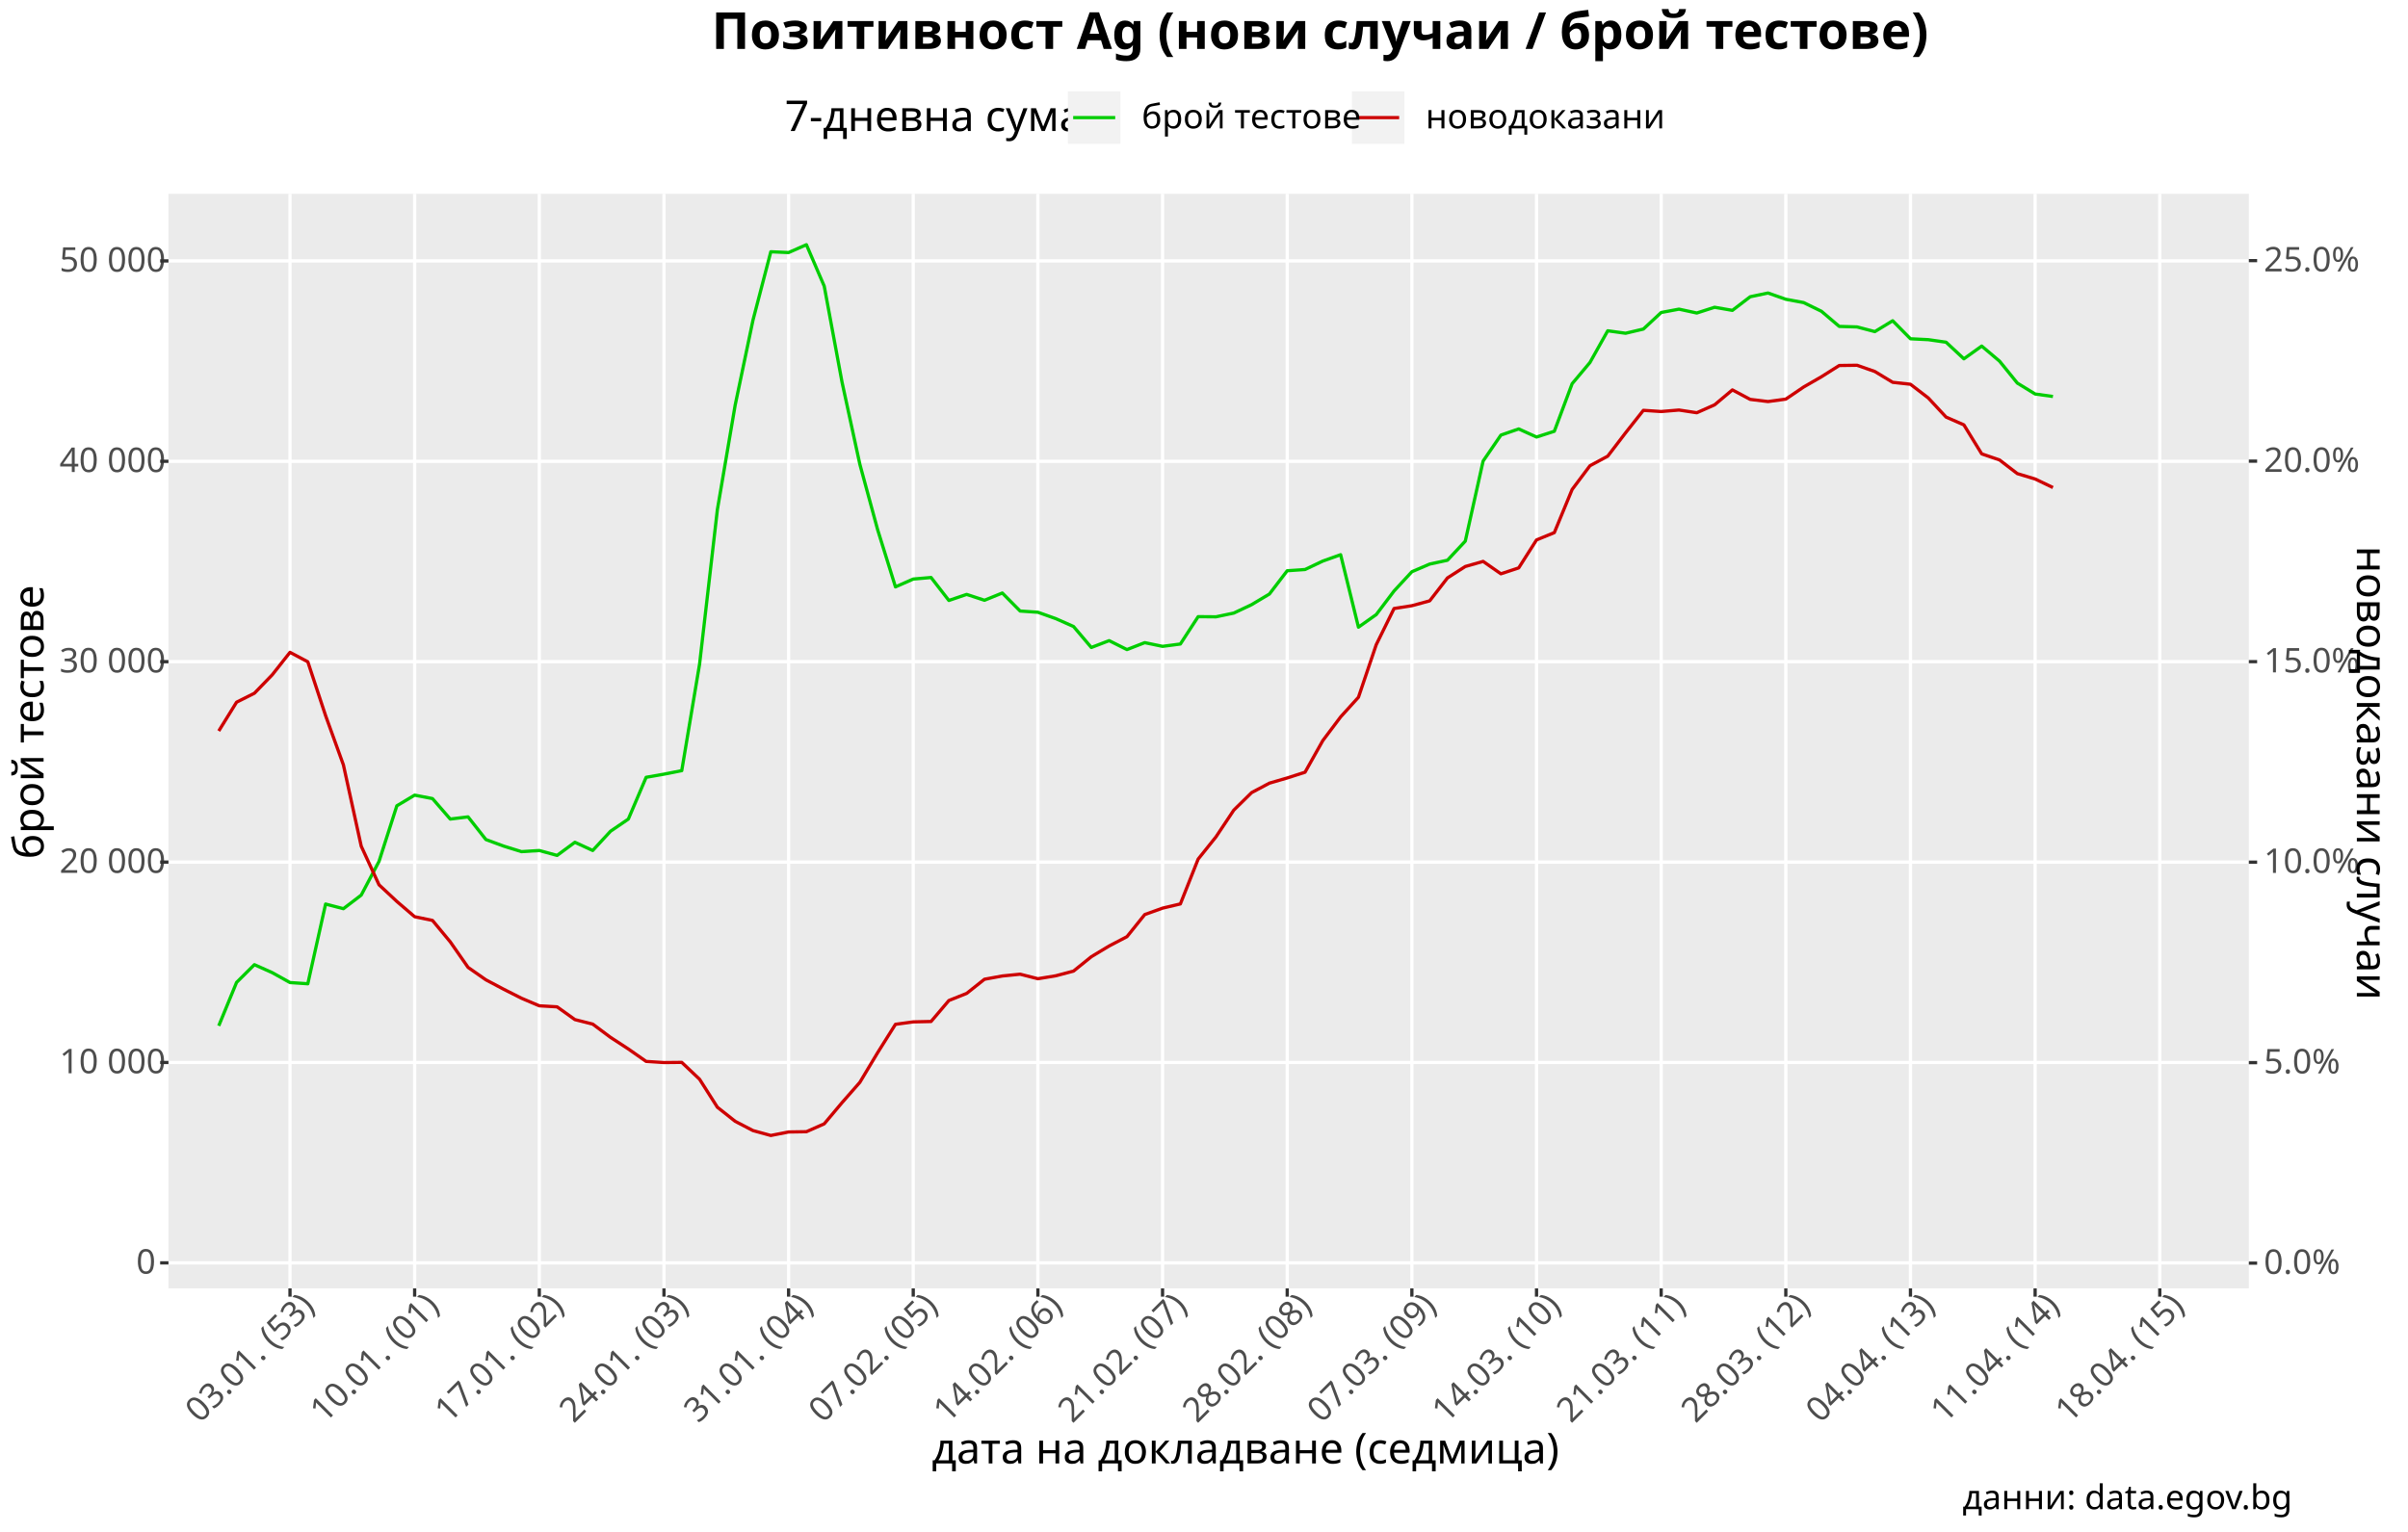
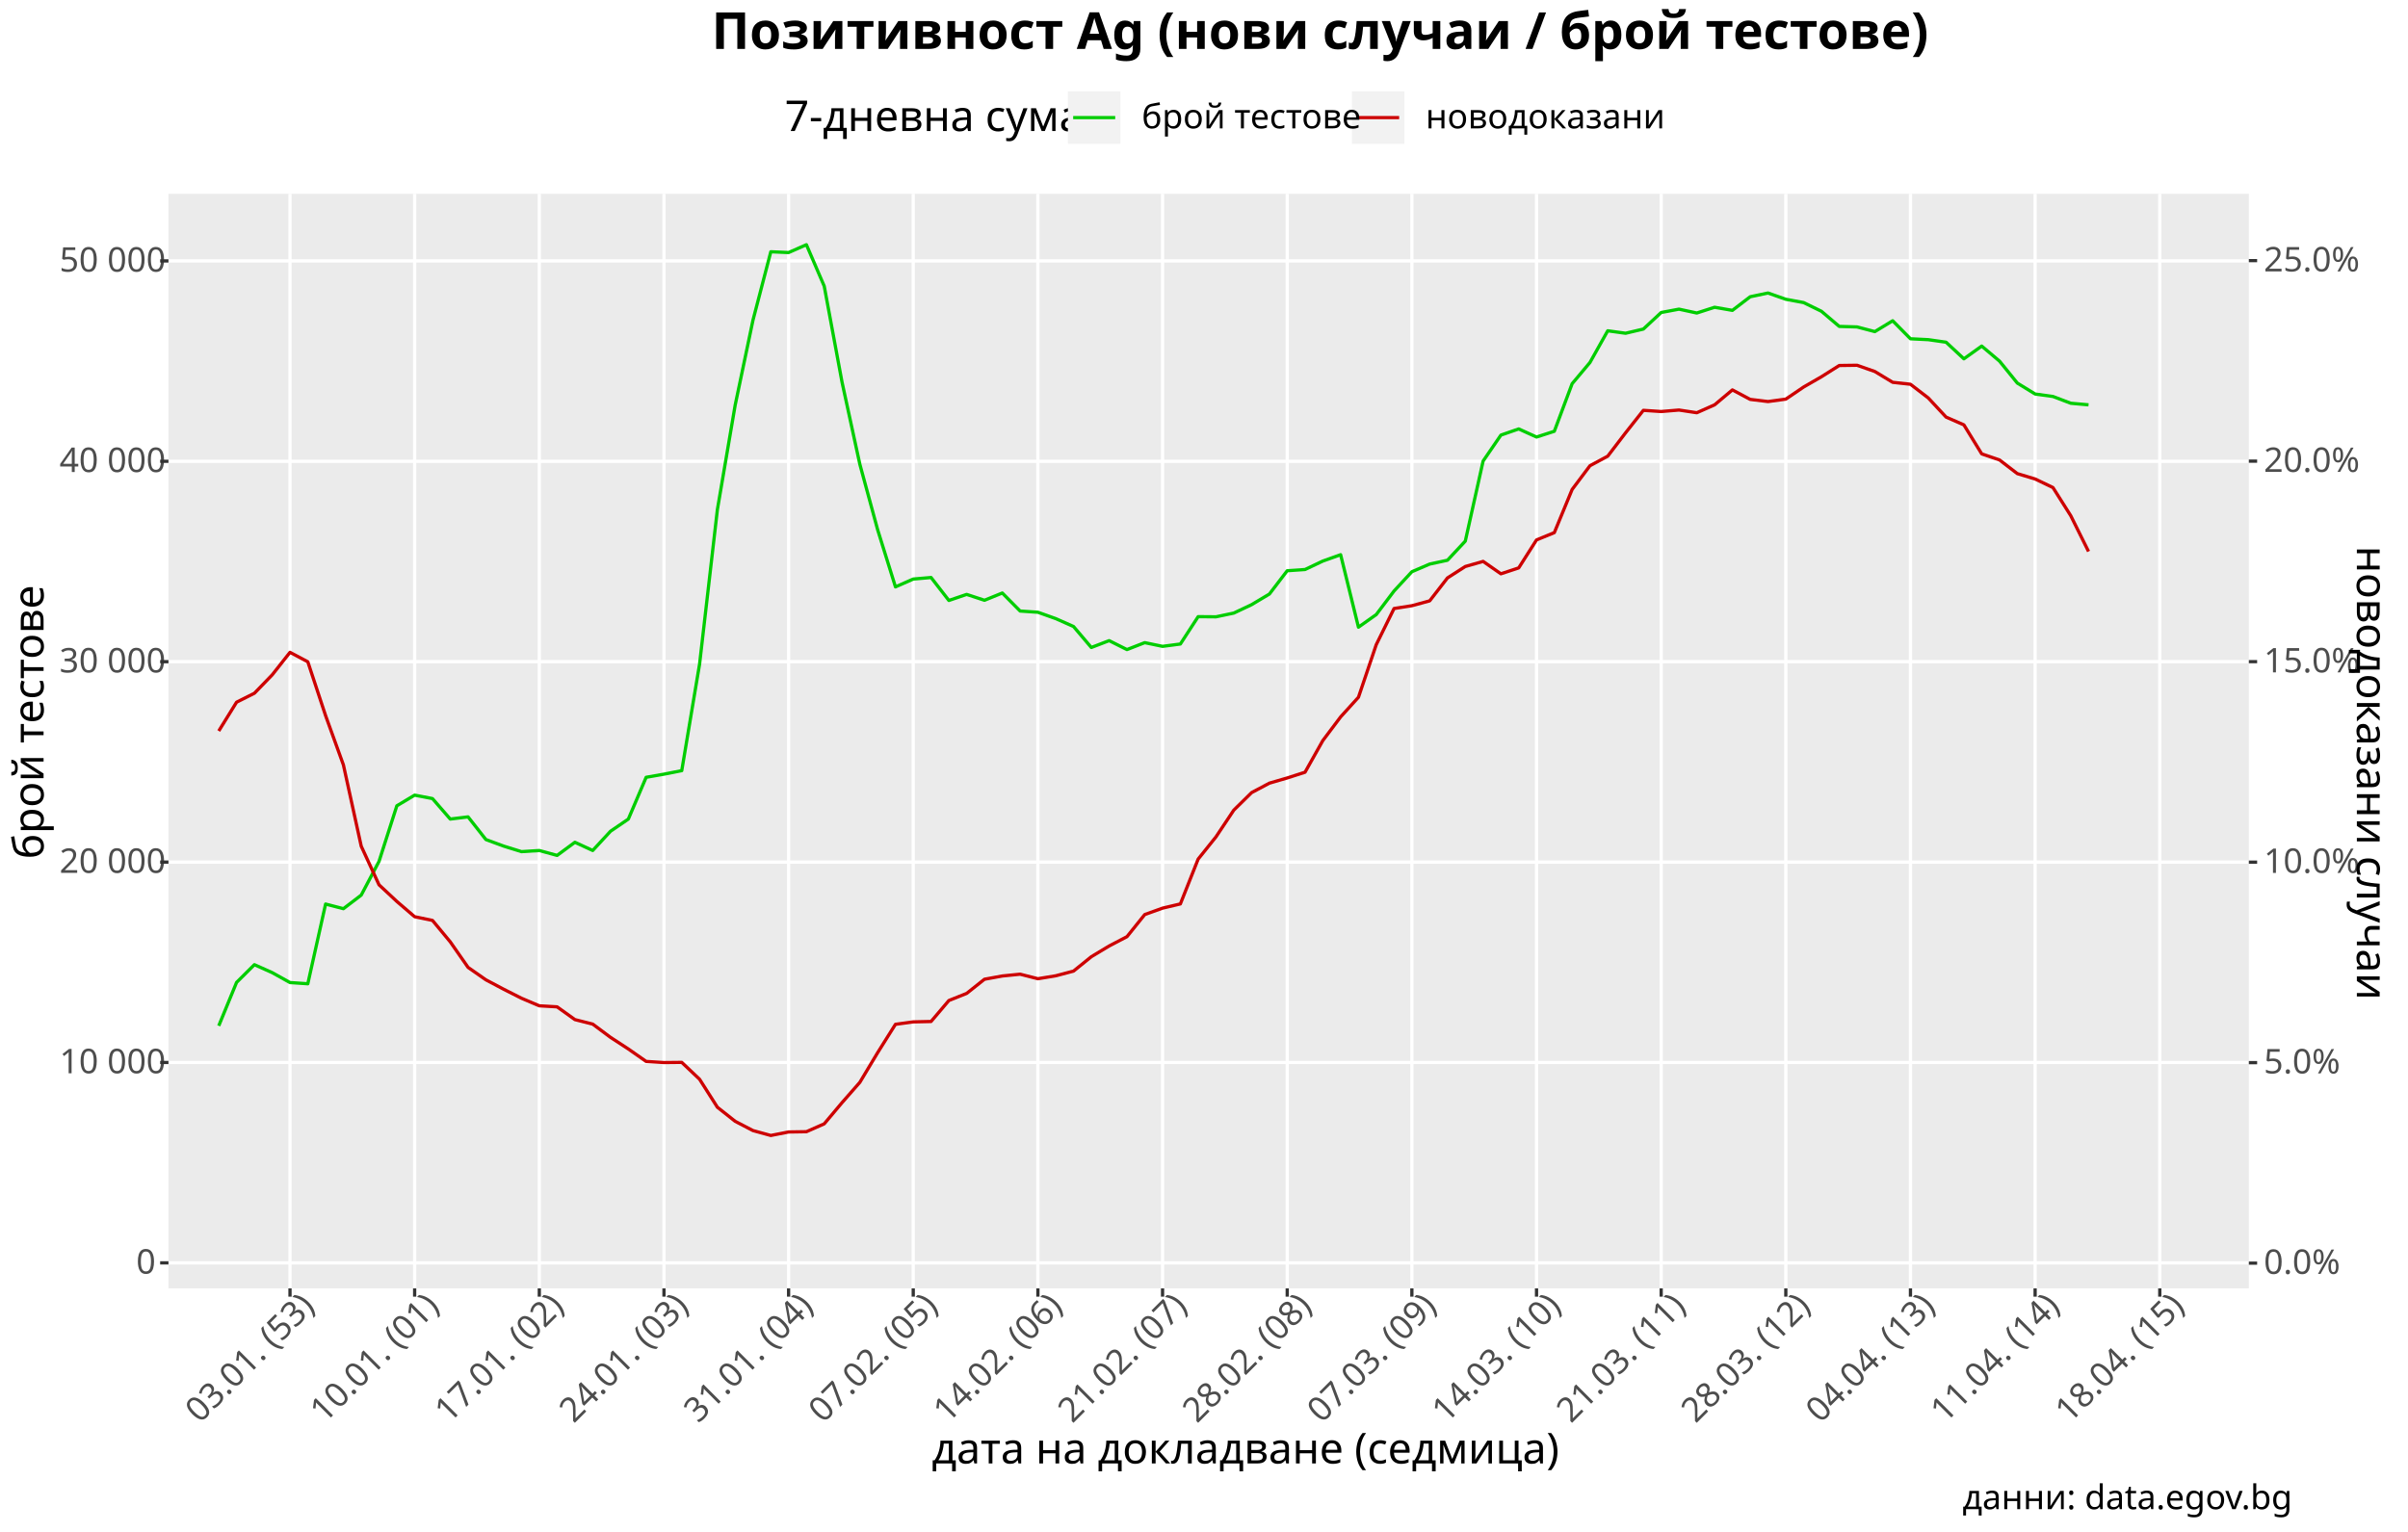
<svg xmlns="http://www.w3.org/2000/svg" viewBox="0 0 792.00 504.00">
  <defs>
    <style type="text/css">
    line, polyline, polygon, path, rect, circle {
      fill: none;
      stroke: #000000;
      stroke-linecap: round;
      stroke-linejoin: round;
      stroke-miterlimit: 10.00;
    }
  </style>
  </defs>
  <rect width="100%" height="100%" style="stroke: none; fill: #FFFFFF;" />
  <rect x="0.00" y="0.00" width="792.00" height="504.00" style="stroke-width: 1.07; stroke: #FFFFFF; fill: #FFFFFF;" />
  <defs>
    <clipPath id="cpNTUuNDF8NzM5LjY1fDQyMy44N3w2My43Nw==">
      <rect x="55.41" y="63.77" width="684.24" height="360.10" />
    </clipPath>
  </defs>
  <rect x="55.41" y="63.77" width="684.24" height="360.10" style="stroke-width: 1.07; stroke: none; fill: #EBEBEB;" clip-path="url(#cpNTUuNDF8NzM5LjY1fDQyMy44N3w2My43Nw==)" />
  <polyline points="55.41,415.49 739.65,415.49 " style="stroke-width: 1.07; stroke: #FFFFFF; stroke-linecap: butt;" clip-path="url(#cpNTUuNDF8NzM5LjY1fDQyMy44N3w2My43Nw==)" />
  <polyline points="55.41,349.56 739.65,349.56 " style="stroke-width: 1.07; stroke: #FFFFFF; stroke-linecap: butt;" clip-path="url(#cpNTUuNDF8NzM5LjY1fDQyMy44N3w2My43Nw==)" />
  <polyline points="55.41,283.63 739.65,283.63 " style="stroke-width: 1.07; stroke: #FFFFFF; stroke-linecap: butt;" clip-path="url(#cpNTUuNDF8NzM5LjY1fDQyMy44N3w2My43Nw==)" />
  <polyline points="55.41,217.70 739.65,217.70 " style="stroke-width: 1.07; stroke: #FFFFFF; stroke-linecap: butt;" clip-path="url(#cpNTUuNDF8NzM5LjY1fDQyMy44N3w2My43Nw==)" />
  <polyline points="55.41,151.77 739.65,151.77 " style="stroke-width: 1.07; stroke: #FFFFFF; stroke-linecap: butt;" clip-path="url(#cpNTUuNDF8NzM5LjY1fDQyMy44N3w2My43Nw==)" />
  <polyline points="55.41,85.84 739.65,85.84 " style="stroke-width: 1.07; stroke: #FFFFFF; stroke-linecap: butt;" clip-path="url(#cpNTUuNDF8NzM5LjY1fDQyMy44N3w2My43Nw==)" />
  <polyline points="95.38,423.87 95.38,63.77 " style="stroke-width: 1.07; stroke: #FFFFFF; stroke-linecap: butt;" clip-path="url(#cpNTUuNDF8NzM5LjY1fDQyMy44N3w2My43Nw==)" />
  <polyline points="136.38,423.87 136.38,63.77 " style="stroke-width: 1.07; stroke: #FFFFFF; stroke-linecap: butt;" clip-path="url(#cpNTUuNDF8NzM5LjY1fDQyMy44N3w2My43Nw==)" />
  <polyline points="177.38,423.87 177.38,63.77 " style="stroke-width: 1.07; stroke: #FFFFFF; stroke-linecap: butt;" clip-path="url(#cpNTUuNDF8NzM5LjY1fDQyMy44N3w2My43Nw==)" />
  <polyline points="218.38,423.87 218.38,63.77 " style="stroke-width: 1.07; stroke: #FFFFFF; stroke-linecap: butt;" clip-path="url(#cpNTUuNDF8NzM5LjY1fDQyMy44N3w2My43Nw==)" />
  <polyline points="259.37,423.87 259.37,63.77 " style="stroke-width: 1.07; stroke: #FFFFFF; stroke-linecap: butt;" clip-path="url(#cpNTUuNDF8NzM5LjY1fDQyMy44N3w2My43Nw==)" />
  <polyline points="300.37,423.87 300.37,63.77 " style="stroke-width: 1.07; stroke: #FFFFFF; stroke-linecap: butt;" clip-path="url(#cpNTUuNDF8NzM5LjY1fDQyMy44N3w2My43Nw==)" />
  <polyline points="341.37,423.87 341.37,63.77 " style="stroke-width: 1.07; stroke: #FFFFFF; stroke-linecap: butt;" clip-path="url(#cpNTUuNDF8NzM5LjY1fDQyMy44N3w2My43Nw==)" />
  <polyline points="382.37,423.87 382.37,63.77 " style="stroke-width: 1.07; stroke: #FFFFFF; stroke-linecap: butt;" clip-path="url(#cpNTUuNDF8NzM5LjY1fDQyMy44N3w2My43Nw==)" />
  <polyline points="423.37,423.87 423.37,63.77 " style="stroke-width: 1.07; stroke: #FFFFFF; stroke-linecap: butt;" clip-path="url(#cpNTUuNDF8NzM5LjY1fDQyMy44N3w2My43Nw==)" />
  <polyline points="464.37,423.87 464.37,63.77 " style="stroke-width: 1.07; stroke: #FFFFFF; stroke-linecap: butt;" clip-path="url(#cpNTUuNDF8NzM5LjY1fDQyMy44N3w2My43Nw==)" />
  <polyline points="505.37,423.87 505.37,63.77 " style="stroke-width: 1.07; stroke: #FFFFFF; stroke-linecap: butt;" clip-path="url(#cpNTUuNDF8NzM5LjY1fDQyMy44N3w2My43Nw==)" />
  <polyline points="546.37,423.87 546.37,63.77 " style="stroke-width: 1.07; stroke: #FFFFFF; stroke-linecap: butt;" clip-path="url(#cpNTUuNDF8NzM5LjY1fDQyMy44N3w2My43Nw==)" />
  <polyline points="587.36,423.87 587.36,63.77 " style="stroke-width: 1.07; stroke: #FFFFFF; stroke-linecap: butt;" clip-path="url(#cpNTUuNDF8NzM5LjY1fDQyMy44N3w2My43Nw==)" />
  <polyline points="628.36,423.87 628.36,63.77 " style="stroke-width: 1.07; stroke: #FFFFFF; stroke-linecap: butt;" clip-path="url(#cpNTUuNDF8NzM5LjY1fDQyMy44N3w2My43Nw==)" />
  <polyline points="669.36,423.87 669.36,63.77 " style="stroke-width: 1.07; stroke: #FFFFFF; stroke-linecap: butt;" clip-path="url(#cpNTUuNDF8NzM5LjY1fDQyMy44N3w2My43Nw==)" />
  <polyline points="710.36,423.87 710.36,63.77 " style="stroke-width: 1.07; stroke: #FFFFFF; stroke-linecap: butt;" clip-path="url(#cpNTUuNDF8NzM5LjY1fDQyMy44N3w2My43Nw==)" />
-   <polyline points="71.95,337.49 77.81,323.21 83.67,317.38 89.52,319.99 95.38,323.26 101.24,323.66 107.09,297.43 112.95,298.96 118.81,294.49 124.66,283.40 130.52,265.11 136.38,261.60 142.24,262.73 148.09,269.47 153.95,268.75 159.81,276.21 165.66,278.37 171.52,280.19 177.38,279.82 183.23,281.43 189.09,277.11 194.95,279.81 200.81,273.47 206.66,269.48 212.52,255.73 218.38,254.70 224.23,253.54 230.09,218.51 235.95,167.66 241.80,133.29 247.66,105.32 253.52,82.83 259.37,83.09 265.23,80.51 271.09,94.14 276.95,125.74 282.80,152.72 288.66,174.28 294.52,193.08 300.37,190.51 306.23,190.00 312.09,197.55 317.94,195.56 323.80,197.49 329.66,195.10 335.52,201.03 341.37,201.43 347.23,203.52 353.09,206.12 358.94,213.02 364.80,210.77 370.66,213.71 376.51,211.43 382.37,212.65 388.23,211.88 394.08,202.88 399.94,202.93 405.80,201.70 411.66,198.93 417.51,195.44 423.37,187.77 429.23,187.37 435.08,184.59 440.94,182.50 446.80,206.34 452.65,202.20 458.51,194.44 464.37,188.10 470.23,185.58 476.08,184.32 481.94,178.03 487.80,151.69 493.65,143.15 499.51,141.12 505.37,143.78 511.22,141.89 517.08,126.24 522.94,119.26 528.79,108.83 534.65,109.64 540.51,108.26 546.37,102.81 552.22,101.71 558.08,102.98 563.94,101.09 569.79,102.11 575.65,97.63 581.51,96.40 587.36,98.46 593.22,99.55 599.08,102.41 604.94,107.39 610.79,107.56 616.65,109.10 622.51,105.53 628.36,111.46 634.22,111.75 640.08,112.59 645.93,118.05 651.79,113.86 657.65,118.81 663.50,126.03 669.36,129.63 675.22,130.44 " style="stroke-width: 1.07; stroke: #00CD00; stroke-linecap: butt;" clip-path="url(#cpNTUuNDF8NzM5LjY1fDQyMy44N3w2My43Nw==)" />
-   <polyline points="71.95,240.49 77.81,231.02 83.67,228.08 89.52,222.04 95.38,214.62 101.24,217.73 107.09,235.44 112.95,251.66 118.81,278.40 124.66,291.10 130.52,296.57 136.38,301.60 142.24,302.81 148.09,309.87 153.95,318.27 159.81,322.36 165.66,325.46 171.52,328.42 177.38,330.91 183.23,331.25 189.09,335.45 194.95,336.93 200.81,341.30 206.66,345.11 212.52,349.21 218.38,349.58 224.23,349.52 230.09,355.07 235.95,364.28 241.80,368.91 247.66,371.96 253.52,373.57 259.37,372.42 265.23,372.33 271.09,369.74 276.95,362.77 282.80,356.10 288.66,346.33 294.52,337.00 300.37,336.20 306.23,336.07 312.09,329.17 317.94,326.83 323.80,322.17 329.66,321.10 335.52,320.51 341.37,322.00 347.23,321.04 353.09,319.49 358.94,314.76 364.80,311.23 370.66,308.17 376.51,300.89 382.37,298.78 388.23,297.39 394.08,282.64 399.94,275.33 405.80,266.53 411.66,260.77 417.51,257.66 423.37,255.95 429.23,254.06 435.08,243.65 440.94,235.86 446.80,229.40 452.65,212.10 458.51,200.20 464.37,199.28 470.23,197.68 476.08,190.14 481.94,186.38 487.80,184.70 493.65,188.78 499.51,186.84 505.37,177.63 511.22,175.24 517.08,161.04 522.94,153.23 528.79,150.08 534.65,142.41 540.51,135.00 546.37,135.39 552.22,134.90 558.08,135.79 563.94,133.19 569.79,128.28 575.65,131.40 581.51,132.11 587.36,131.31 593.22,127.33 599.08,123.95 604.94,120.25 610.79,120.17 616.65,122.23 622.51,125.78 628.36,126.42 634.22,130.93 640.08,137.23 645.93,139.78 651.79,149.32 657.65,151.32 663.50,155.82 669.36,157.59 675.22,160.40 " style="stroke-width: 1.07; stroke: #CD0000; stroke-linecap: butt;" clip-path="url(#cpNTUuNDF8NzM5LjY1fDQyMy44N3w2My43Nw==)" />
+   <polyline points="71.95,337.49 77.81,323.21 83.67,317.38 89.52,319.99 95.38,323.26 101.24,323.66 107.09,297.43 112.95,298.96 118.81,294.49 124.66,283.40 130.52,265.11 136.38,261.60 142.24,262.73 148.09,269.47 153.95,268.75 159.81,276.21 165.66,278.37 171.52,280.19 177.38,279.82 183.23,281.43 189.09,277.11 194.95,279.81 200.81,273.47 206.66,269.48 212.52,255.73 218.38,254.70 224.23,253.54 230.09,218.51 235.95,167.66 241.80,133.29 247.66,105.32 253.52,82.83 259.37,83.09 265.23,80.51 271.09,94.14 276.95,125.74 282.80,152.72 288.66,174.28 294.52,193.08 300.37,190.51 306.23,190.00 312.09,197.55 317.94,195.56 323.80,197.49 329.66,195.10 335.52,201.03 341.37,201.43 347.23,203.52 353.09,206.12 358.94,213.02 364.80,210.77 370.66,213.71 376.51,211.43 382.37,212.65 388.23,211.88 394.08,202.88 399.94,202.93 405.80,201.70 411.66,198.93 417.51,195.44 423.37,187.77 429.23,187.37 435.08,184.59 440.94,182.50 446.80,206.34 452.65,202.20 458.51,194.44 464.37,188.10 470.23,185.58 476.08,184.32 481.94,178.03 487.80,151.69 493.65,143.15 499.51,141.12 505.37,143.78 511.22,141.89 517.08,126.24 522.94,119.26 528.79,108.83 534.65,109.64 540.51,108.26 546.37,102.81 552.22,101.71 558.08,102.98 563.94,101.09 569.79,102.11 575.65,97.63 581.51,96.40 587.36,98.46 593.22,99.55 599.08,102.41 604.94,107.39 610.79,107.56 616.65,109.10 622.51,105.53 628.36,111.46 634.22,111.75 640.08,112.59 645.93,118.05 651.79,113.86 657.65,118.81 663.50,126.03 669.36,129.63 675.22,130.44 681.08,132.67 686.93,133.19 " style="stroke-width: 1.07; stroke: #00CD00; stroke-linecap: butt;" clip-path="url(#cpNTUuNDF8NzM5LjY1fDQyMy44N3w2My43Nw==)" />
+   <polyline points="71.95,240.49 77.81,231.02 83.67,228.08 89.52,222.04 95.38,214.62 101.24,217.73 107.09,235.44 112.95,251.66 118.81,278.40 124.66,291.10 130.52,296.57 136.38,301.60 142.24,302.81 148.09,309.87 153.95,318.27 159.81,322.36 165.66,325.46 171.52,328.42 177.38,330.91 183.23,331.25 189.09,335.45 194.95,336.93 200.81,341.30 206.66,345.11 212.52,349.21 218.38,349.58 224.23,349.52 230.09,355.07 235.95,364.28 241.80,368.91 247.66,371.96 253.52,373.57 259.37,372.42 265.23,372.33 271.09,369.74 276.95,362.77 282.80,356.10 288.66,346.33 294.52,337.00 300.37,336.20 306.23,336.07 312.09,329.17 317.94,326.83 323.80,322.17 329.66,321.10 335.52,320.51 341.37,322.00 347.23,321.04 353.09,319.49 358.94,314.76 364.80,311.23 370.66,308.17 376.51,300.89 382.37,298.78 388.23,297.39 394.08,282.64 399.94,275.33 405.80,266.53 411.66,260.77 417.51,257.66 423.37,255.95 429.23,254.06 435.08,243.65 440.94,235.86 446.80,229.40 452.65,212.10 458.51,200.20 464.37,199.28 470.23,197.68 476.08,190.14 481.94,186.38 487.80,184.70 493.65,188.78 499.51,186.84 505.37,177.63 511.22,175.24 517.08,161.04 522.94,153.23 528.79,150.08 534.65,142.41 540.51,135.00 546.37,135.39 552.22,134.90 558.08,135.79 563.94,133.19 569.79,128.28 575.65,131.40 581.51,132.11 587.36,131.31 593.22,127.33 599.08,123.95 604.94,120.25 610.79,120.17 616.65,122.23 622.51,125.78 628.36,126.42 634.22,130.93 640.08,137.23 645.93,139.78 651.79,149.32 657.65,151.32 663.50,155.82 669.36,157.59 675.22,160.40 681.08,169.67 686.93,181.44 " style="stroke-width: 1.07; stroke: #CD0000; stroke-linecap: butt;" clip-path="url(#cpNTUuNDF8NzM5LjY1fDQyMy44N3w2My43Nw==)" />
  <defs>
    <clipPath id="cpMC4wMHw3OTIuMDB8NTA0LjAwfDAuMDA=">
      <rect x="0.00" y="0.00" width="792.00" height="504.00" />
    </clipPath>
  </defs>
  <g clip-path="url(#cpMC4wMHw3OTIuMDB8NTA0LjAwfDAuMDA=)">
    <text x="44.80" y="419.03" style="font-size: 11.20px; fill: #4D4D4D; font-family: Calibri;" textLength="5.68px" lengthAdjust="spacingAndGlyphs">0</text>
  </g>
  <g clip-path="url(#cpMC4wMHw3OTIuMDB8NTA0LjAwfDAuMDA=)">
    <text x="19.56" y="353.10" style="font-size: 11.20px; fill: #4D4D4D; font-family: Calibri;" textLength="30.91px" lengthAdjust="spacingAndGlyphs">10 000</text>
  </g>
  <g clip-path="url(#cpMC4wMHw3OTIuMDB8NTA0LjAwfDAuMDA=)">
    <text x="19.56" y="287.17" style="font-size: 11.20px; fill: #4D4D4D; font-family: Calibri;" textLength="30.91px" lengthAdjust="spacingAndGlyphs">20 000</text>
  </g>
  <g clip-path="url(#cpMC4wMHw3OTIuMDB8NTA0LjAwfDAuMDA=)">
    <text x="19.56" y="221.24" style="font-size: 11.20px; fill: #4D4D4D; font-family: Calibri;" textLength="30.91px" lengthAdjust="spacingAndGlyphs">30 000</text>
  </g>
  <g clip-path="url(#cpMC4wMHw3OTIuMDB8NTA0LjAwfDAuMDA=)">
    <text x="19.56" y="155.30" style="font-size: 11.20px; fill: #4D4D4D; font-family: Calibri;" textLength="30.91px" lengthAdjust="spacingAndGlyphs">40 000</text>
  </g>
  <g clip-path="url(#cpMC4wMHw3OTIuMDB8NTA0LjAwfDAuMDA=)">
    <text x="19.56" y="89.37" style="font-size: 11.20px; fill: #4D4D4D; font-family: Calibri;" textLength="30.91px" lengthAdjust="spacingAndGlyphs">50 000</text>
  </g>
  <polyline points="52.67,415.49 55.41,415.49 " style="stroke-width: 1.07; stroke: #333333; stroke-linecap: butt;" clip-path="url(#cpMC4wMHw3OTIuMDB8NTA0LjAwfDAuMDA=)" />
  <polyline points="52.67,349.56 55.41,349.56 " style="stroke-width: 1.07; stroke: #333333; stroke-linecap: butt;" clip-path="url(#cpMC4wMHw3OTIuMDB8NTA0LjAwfDAuMDA=)" />
  <polyline points="52.67,283.63 55.41,283.63 " style="stroke-width: 1.07; stroke: #333333; stroke-linecap: butt;" clip-path="url(#cpMC4wMHw3OTIuMDB8NTA0LjAwfDAuMDA=)" />
  <polyline points="52.67,217.70 55.41,217.70 " style="stroke-width: 1.07; stroke: #333333; stroke-linecap: butt;" clip-path="url(#cpMC4wMHw3OTIuMDB8NTA0LjAwfDAuMDA=)" />
  <polyline points="52.67,151.77 55.41,151.77 " style="stroke-width: 1.07; stroke: #333333; stroke-linecap: butt;" clip-path="url(#cpMC4wMHw3OTIuMDB8NTA0LjAwfDAuMDA=)" />
  <polyline points="52.67,85.84 55.41,85.84 " style="stroke-width: 1.07; stroke: #333333; stroke-linecap: butt;" clip-path="url(#cpMC4wMHw3OTIuMDB8NTA0LjAwfDAuMDA=)" />
  <polyline points="739.65,415.58 742.38,415.58 " style="stroke-width: 1.07; stroke: #333333; stroke-linecap: butt;" clip-path="url(#cpMC4wMHw3OTIuMDB8NTA0LjAwfDAuMDA=)" />
  <polyline points="739.65,349.61 742.38,349.61 " style="stroke-width: 1.07; stroke: #333333; stroke-linecap: butt;" clip-path="url(#cpMC4wMHw3OTIuMDB8NTA0LjAwfDAuMDA=)" />
  <polyline points="739.65,283.65 742.38,283.65 " style="stroke-width: 1.07; stroke: #333333; stroke-linecap: butt;" clip-path="url(#cpMC4wMHw3OTIuMDB8NTA0LjAwfDAuMDA=)" />
  <polyline points="739.65,217.68 742.38,217.68 " style="stroke-width: 1.07; stroke: #333333; stroke-linecap: butt;" clip-path="url(#cpMC4wMHw3OTIuMDB8NTA0LjAwfDAuMDA=)" />
  <polyline points="739.65,151.72 742.38,151.72 " style="stroke-width: 1.07; stroke: #333333; stroke-linecap: butt;" clip-path="url(#cpMC4wMHw3OTIuMDB8NTA0LjAwfDAuMDA=)" />
  <polyline points="739.65,85.75 742.38,85.75 " style="stroke-width: 1.07; stroke: #333333; stroke-linecap: butt;" clip-path="url(#cpMC4wMHw3OTIuMDB8NTA0LjAwfDAuMDA=)" />
  <g clip-path="url(#cpMC4wMHw3OTIuMDB8NTA0LjAwfDAuMDA=)">
    <text x="744.58" y="419.11" style="font-size: 11.20px; fill: #4D4D4D; font-family: Calibri;" textLength="22.19px" lengthAdjust="spacingAndGlyphs">0.0%</text>
  </g>
  <g clip-path="url(#cpMC4wMHw3OTIuMDB8NTA0LjAwfDAuMDA=)">
    <text x="744.58" y="353.15" style="font-size: 11.20px; fill: #4D4D4D; font-family: Calibri;" textLength="22.19px" lengthAdjust="spacingAndGlyphs">5.0%</text>
  </g>
  <g clip-path="url(#cpMC4wMHw3OTIuMDB8NTA0LjAwfDAuMDA=)">
    <text x="744.58" y="287.18" style="font-size: 11.20px; fill: #4D4D4D; font-family: Calibri;" textLength="27.86px" lengthAdjust="spacingAndGlyphs">10.0%</text>
  </g>
  <g clip-path="url(#cpMC4wMHw3OTIuMDB8NTA0LjAwfDAuMDA=)">
    <text x="744.58" y="221.22" style="font-size: 11.20px; fill: #4D4D4D; font-family: Calibri;" textLength="27.86px" lengthAdjust="spacingAndGlyphs">15.0%</text>
  </g>
  <g clip-path="url(#cpMC4wMHw3OTIuMDB8NTA0LjAwfDAuMDA=)">
    <text x="744.58" y="155.26" style="font-size: 11.20px; fill: #4D4D4D; font-family: Calibri;" textLength="27.86px" lengthAdjust="spacingAndGlyphs">20.0%</text>
  </g>
  <g clip-path="url(#cpMC4wMHw3OTIuMDB8NTA0LjAwfDAuMDA=)">
    <text x="744.58" y="89.29" style="font-size: 11.20px; fill: #4D4D4D; font-family: Calibri;" textLength="27.86px" lengthAdjust="spacingAndGlyphs">25.0%</text>
  </g>
  <polyline points="95.38,426.61 95.38,423.87 " style="stroke-width: 1.07; stroke: #333333; stroke-linecap: butt;" clip-path="url(#cpMC4wMHw3OTIuMDB8NTA0LjAwfDAuMDA=)" />
  <polyline points="136.38,426.61 136.38,423.87 " style="stroke-width: 1.07; stroke: #333333; stroke-linecap: butt;" clip-path="url(#cpMC4wMHw3OTIuMDB8NTA0LjAwfDAuMDA=)" />
  <polyline points="177.38,426.61 177.38,423.87 " style="stroke-width: 1.07; stroke: #333333; stroke-linecap: butt;" clip-path="url(#cpMC4wMHw3OTIuMDB8NTA0LjAwfDAuMDA=)" />
  <polyline points="218.38,426.61 218.38,423.87 " style="stroke-width: 1.07; stroke: #333333; stroke-linecap: butt;" clip-path="url(#cpMC4wMHw3OTIuMDB8NTA0LjAwfDAuMDA=)" />
  <polyline points="259.37,426.61 259.37,423.87 " style="stroke-width: 1.07; stroke: #333333; stroke-linecap: butt;" clip-path="url(#cpMC4wMHw3OTIuMDB8NTA0LjAwfDAuMDA=)" />
  <polyline points="300.37,426.61 300.37,423.87 " style="stroke-width: 1.07; stroke: #333333; stroke-linecap: butt;" clip-path="url(#cpMC4wMHw3OTIuMDB8NTA0LjAwfDAuMDA=)" />
  <polyline points="341.37,426.61 341.37,423.87 " style="stroke-width: 1.07; stroke: #333333; stroke-linecap: butt;" clip-path="url(#cpMC4wMHw3OTIuMDB8NTA0LjAwfDAuMDA=)" />
  <polyline points="382.37,426.61 382.37,423.87 " style="stroke-width: 1.07; stroke: #333333; stroke-linecap: butt;" clip-path="url(#cpMC4wMHw3OTIuMDB8NTA0LjAwfDAuMDA=)" />
  <polyline points="423.37,426.61 423.37,423.87 " style="stroke-width: 1.07; stroke: #333333; stroke-linecap: butt;" clip-path="url(#cpMC4wMHw3OTIuMDB8NTA0LjAwfDAuMDA=)" />
  <polyline points="464.37,426.61 464.37,423.87 " style="stroke-width: 1.07; stroke: #333333; stroke-linecap: butt;" clip-path="url(#cpMC4wMHw3OTIuMDB8NTA0LjAwfDAuMDA=)" />
  <polyline points="505.37,426.61 505.37,423.87 " style="stroke-width: 1.07; stroke: #333333; stroke-linecap: butt;" clip-path="url(#cpMC4wMHw3OTIuMDB8NTA0LjAwfDAuMDA=)" />
  <polyline points="546.37,426.61 546.37,423.87 " style="stroke-width: 1.07; stroke: #333333; stroke-linecap: butt;" clip-path="url(#cpMC4wMHw3OTIuMDB8NTA0LjAwfDAuMDA=)" />
  <polyline points="587.36,426.61 587.36,423.87 " style="stroke-width: 1.07; stroke: #333333; stroke-linecap: butt;" clip-path="url(#cpMC4wMHw3OTIuMDB8NTA0LjAwfDAuMDA=)" />
  <polyline points="628.36,426.61 628.36,423.87 " style="stroke-width: 1.07; stroke: #333333; stroke-linecap: butt;" clip-path="url(#cpMC4wMHw3OTIuMDB8NTA0LjAwfDAuMDA=)" />
  <polyline points="669.36,426.61 669.36,423.87 " style="stroke-width: 1.07; stroke: #333333; stroke-linecap: butt;" clip-path="url(#cpMC4wMHw3OTIuMDB8NTA0LjAwfDAuMDA=)" />
  <polyline points="710.36,426.61 710.36,423.87 " style="stroke-width: 1.07; stroke: #333333; stroke-linecap: butt;" clip-path="url(#cpMC4wMHw3OTIuMDB8NTA0LjAwfDAuMDA=)" />
  <g clip-path="url(#cpMC4wMHw3OTIuMDB8NTA0LjAwfDAuMDA=)">
    <text transform="translate(65.71,468.48) rotate(-45)" style="font-size: 11.20px; fill: #4D4D4D; font-family: Calibri;" textLength="49.04px" lengthAdjust="spacingAndGlyphs">03.01. (53)</text>
  </g>
  <g clip-path="url(#cpMC4wMHw3OTIuMDB8NTA0LjAwfDAuMDA=)">
    <text transform="translate(106.71,468.48) rotate(-45)" style="font-size: 11.20px; fill: #4D4D4D; font-family: Calibri;" textLength="49.04px" lengthAdjust="spacingAndGlyphs">10.01. (01)</text>
  </g>
  <g clip-path="url(#cpMC4wMHw3OTIuMDB8NTA0LjAwfDAuMDA=)">
    <text transform="translate(147.71,468.48) rotate(-45)" style="font-size: 11.20px; fill: #4D4D4D; font-family: Calibri;" textLength="49.04px" lengthAdjust="spacingAndGlyphs">17.01. (02)</text>
  </g>
  <g clip-path="url(#cpMC4wMHw3OTIuMDB8NTA0LjAwfDAuMDA=)">
    <text transform="translate(188.70,468.48) rotate(-45)" style="font-size: 11.20px; fill: #4D4D4D; font-family: Calibri;" textLength="49.04px" lengthAdjust="spacingAndGlyphs">24.01. (03)</text>
  </g>
  <g clip-path="url(#cpMC4wMHw3OTIuMDB8NTA0LjAwfDAuMDA=)">
    <text transform="translate(229.70,468.48) rotate(-45)" style="font-size: 11.20px; fill: #4D4D4D; font-family: Calibri;" textLength="49.04px" lengthAdjust="spacingAndGlyphs">31.01. (04)</text>
  </g>
  <g clip-path="url(#cpMC4wMHw3OTIuMDB8NTA0LjAwfDAuMDA=)">
    <text transform="translate(270.70,468.48) rotate(-45)" style="font-size: 11.20px; fill: #4D4D4D; font-family: Calibri;" textLength="49.04px" lengthAdjust="spacingAndGlyphs">07.02. (05)</text>
  </g>
  <g clip-path="url(#cpMC4wMHw3OTIuMDB8NTA0LjAwfDAuMDA=)">
    <text transform="translate(311.70,468.48) rotate(-45)" style="font-size: 11.20px; fill: #4D4D4D; font-family: Calibri;" textLength="49.04px" lengthAdjust="spacingAndGlyphs">14.02. (06)</text>
  </g>
  <g clip-path="url(#cpMC4wMHw3OTIuMDB8NTA0LjAwfDAuMDA=)">
    <text transform="translate(352.70,468.48) rotate(-45)" style="font-size: 11.20px; fill: #4D4D4D; font-family: Calibri;" textLength="49.04px" lengthAdjust="spacingAndGlyphs">21.02. (07)</text>
  </g>
  <g clip-path="url(#cpMC4wMHw3OTIuMDB8NTA0LjAwfDAuMDA=)">
    <text transform="translate(393.70,468.48) rotate(-45)" style="font-size: 11.20px; fill: #4D4D4D; font-family: Calibri;" textLength="49.04px" lengthAdjust="spacingAndGlyphs">28.02. (08)</text>
  </g>
  <g clip-path="url(#cpMC4wMHw3OTIuMDB8NTA0LjAwfDAuMDA=)">
    <text transform="translate(434.70,468.48) rotate(-45)" style="font-size: 11.20px; fill: #4D4D4D; font-family: Calibri;" textLength="49.04px" lengthAdjust="spacingAndGlyphs">07.03. (09)</text>
  </g>
  <g clip-path="url(#cpMC4wMHw3OTIuMDB8NTA0LjAwfDAuMDA=)">
    <text transform="translate(475.70,468.48) rotate(-45)" style="font-size: 11.20px; fill: #4D4D4D; font-family: Calibri;" textLength="49.04px" lengthAdjust="spacingAndGlyphs">14.03. (10)</text>
  </g>
  <g clip-path="url(#cpMC4wMHw3OTIuMDB8NTA0LjAwfDAuMDA=)">
    <text transform="translate(516.69,468.48) rotate(-45)" style="font-size: 11.20px; fill: #4D4D4D; font-family: Calibri;" textLength="49.04px" lengthAdjust="spacingAndGlyphs">21.03. (11)</text>
  </g>
  <g clip-path="url(#cpMC4wMHw3OTIuMDB8NTA0LjAwfDAuMDA=)">
    <text transform="translate(557.69,468.48) rotate(-45)" style="font-size: 11.20px; fill: #4D4D4D; font-family: Calibri;" textLength="49.04px" lengthAdjust="spacingAndGlyphs">28.03. (12)</text>
  </g>
  <g clip-path="url(#cpMC4wMHw3OTIuMDB8NTA0LjAwfDAuMDA=)">
    <text transform="translate(598.69,468.48) rotate(-45)" style="font-size: 11.20px; fill: #4D4D4D; font-family: Calibri;" textLength="49.04px" lengthAdjust="spacingAndGlyphs">04.04. (13)</text>
  </g>
  <g clip-path="url(#cpMC4wMHw3OTIuMDB8NTA0LjAwfDAuMDA=)">
    <text transform="translate(639.69,468.48) rotate(-45)" style="font-size: 11.20px; fill: #4D4D4D; font-family: Calibri;" textLength="49.04px" lengthAdjust="spacingAndGlyphs">11.04. (14)</text>
  </g>
  <g clip-path="url(#cpMC4wMHw3OTIuMDB8NTA0LjAwfDAuMDA=)">
    <text transform="translate(680.69,468.48) rotate(-45)" style="font-size: 11.20px; fill: #4D4D4D; font-family: Calibri;" textLength="49.04px" lengthAdjust="spacingAndGlyphs">18.04. (15)</text>
  </g>
  <g clip-path="url(#cpMC4wMHw3OTIuMDB8NTA0LjAwfDAuMDA=)">
    <text x="306.50" y="481.47" style="font-size: 14.00px; font-family: Calibri;" textLength="182.06px" lengthAdjust="spacingAndGlyphs">дата на докладване (седмица)</text>
  </g>
  <g clip-path="url(#cpMC4wMHw3OTIuMDB8NTA0LjAwfDAuMDA=)">
    <text transform="translate(14.33,282.67) rotate(-90)" style="font-size: 14.00px; font-family: Calibri;" textLength="77.71px" lengthAdjust="spacingAndGlyphs">брой тестове</text>
  </g>
  <g clip-path="url(#cpMC4wMHw3OTIuMDB8NTA0LjAwfDAuMDA=)">
    <text transform="translate(775.18,179.60) rotate(90)" style="font-size: 14.00px; font-family: Calibri;" textLength="128.43px" lengthAdjust="spacingAndGlyphs">новодоказани случаи</text>
  </g>
  <rect x="252.65" y="24.57" width="289.75" height="28.24" style="stroke-width: 1.07; stroke: none; fill: #FFFFFF;" clip-path="url(#cpMC4wMHw3OTIuMDB8NTA0LjAwfDAuMDA=)" />
  <g clip-path="url(#cpMC4wMHw3OTIuMDB8NTA0LjAwfDAuMDA=)">
    <text x="258.13" y="43.11" style="font-size: 14.00px; font-family: Calibri;" textLength="86.14px" lengthAdjust="spacingAndGlyphs">7-дневна сума</text>
  </g>
  <rect x="351.24" y="30.05" width="17.28" height="17.28" style="stroke-width: 1.07; stroke: none; fill: #F2F2F2;" clip-path="url(#cpMC4wMHw3OTIuMDB8NTA0LjAwfDAuMDA=)" />
  <line x1="352.97" y1="38.69" x2="366.80" y2="38.69" style="stroke-width: 1.07; stroke: #00CD00; stroke-linecap: butt;" clip-path="url(#cpMC4wMHw3OTIuMDB8NTA0LjAwfDAuMDA=)" />
  <rect x="444.64" y="30.05" width="17.28" height="17.28" style="stroke-width: 1.07; stroke: none; fill: #F2F2F2;" clip-path="url(#cpMC4wMHw3OTIuMDB8NTA0LjAwfDAuMDA=)" />
  <line x1="446.37" y1="38.69" x2="460.19" y2="38.69" style="stroke-width: 1.07; stroke: #CD0000; stroke-linecap: butt;" clip-path="url(#cpMC4wMHw3OTIuMDB8NTA0LjAwfDAuMDA=)" />
  <g clip-path="url(#cpMC4wMHw3OTIuMDB8NTA0LjAwfDAuMDA=)">
    <text x="375.50" y="42.23" style="font-size: 11.20px; font-family: Calibri;" textLength="62.17px" lengthAdjust="spacingAndGlyphs">брой тестове</text>
  </g>
  <g clip-path="url(#cpMC4wMHw3OTIuMDB8NTA0LjAwfDAuMDA=)">
    <text x="468.89" y="42.23" style="font-size: 11.20px; font-family: Calibri;" textLength="68.03px" lengthAdjust="spacingAndGlyphs">новодоказани</text>
  </g>
  <g clip-path="url(#cpMC4wMHw3OTIuMDB8NTA0LjAwfDAuMDA=)">
    <text x="234.04" y="16.09" style="font-size: 16.80px; font-weight: bold; font-family: Calibri;" textLength="326.98px" lengthAdjust="spacingAndGlyphs">Позитивност Ag (нови случаи / брой тестове)</text>
  </g>
  <g clip-path="url(#cpMC4wMHw3OTIuMDB8NTA0LjAwfDAuMDA=)">
    <text x="645.48" y="496.52" style="font-size: 11.20px; font-family: Calibri;" textLength="94.16px" lengthAdjust="spacingAndGlyphs">данни: data.egov.bg</text>
  </g>
</svg>
